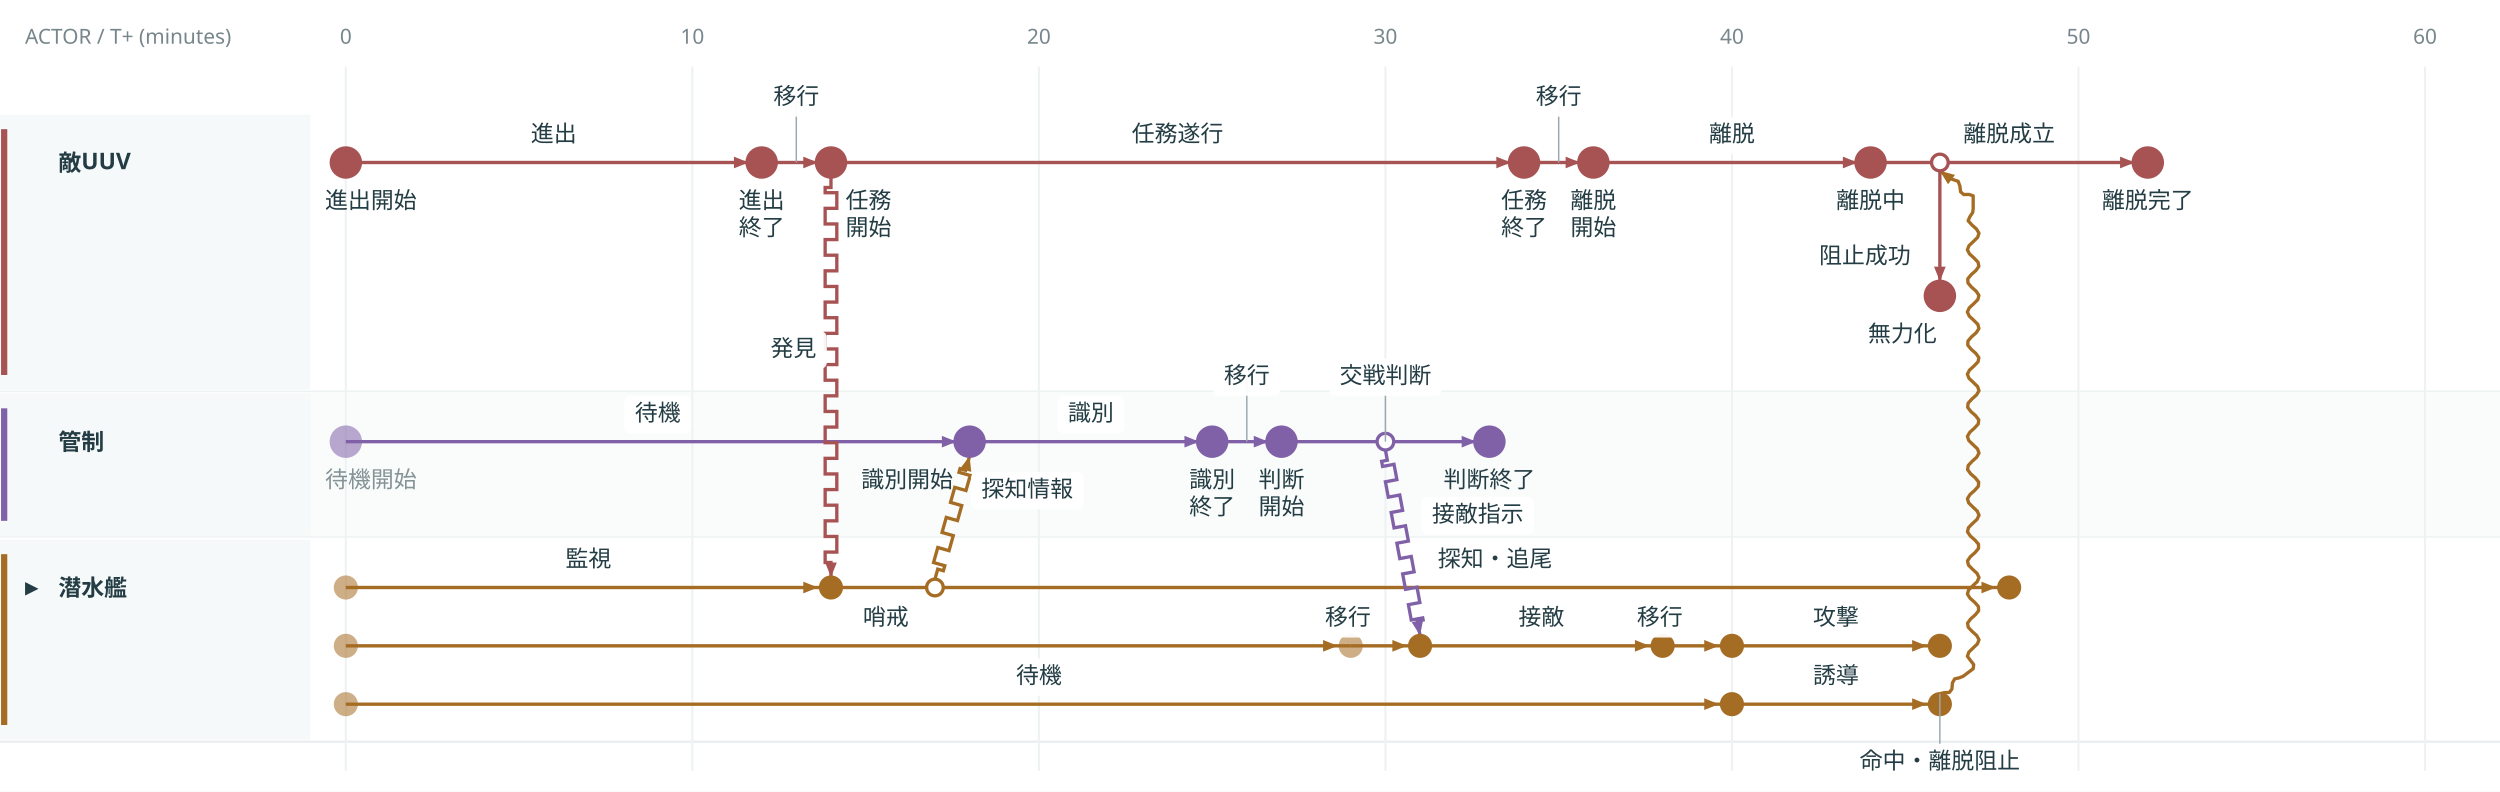
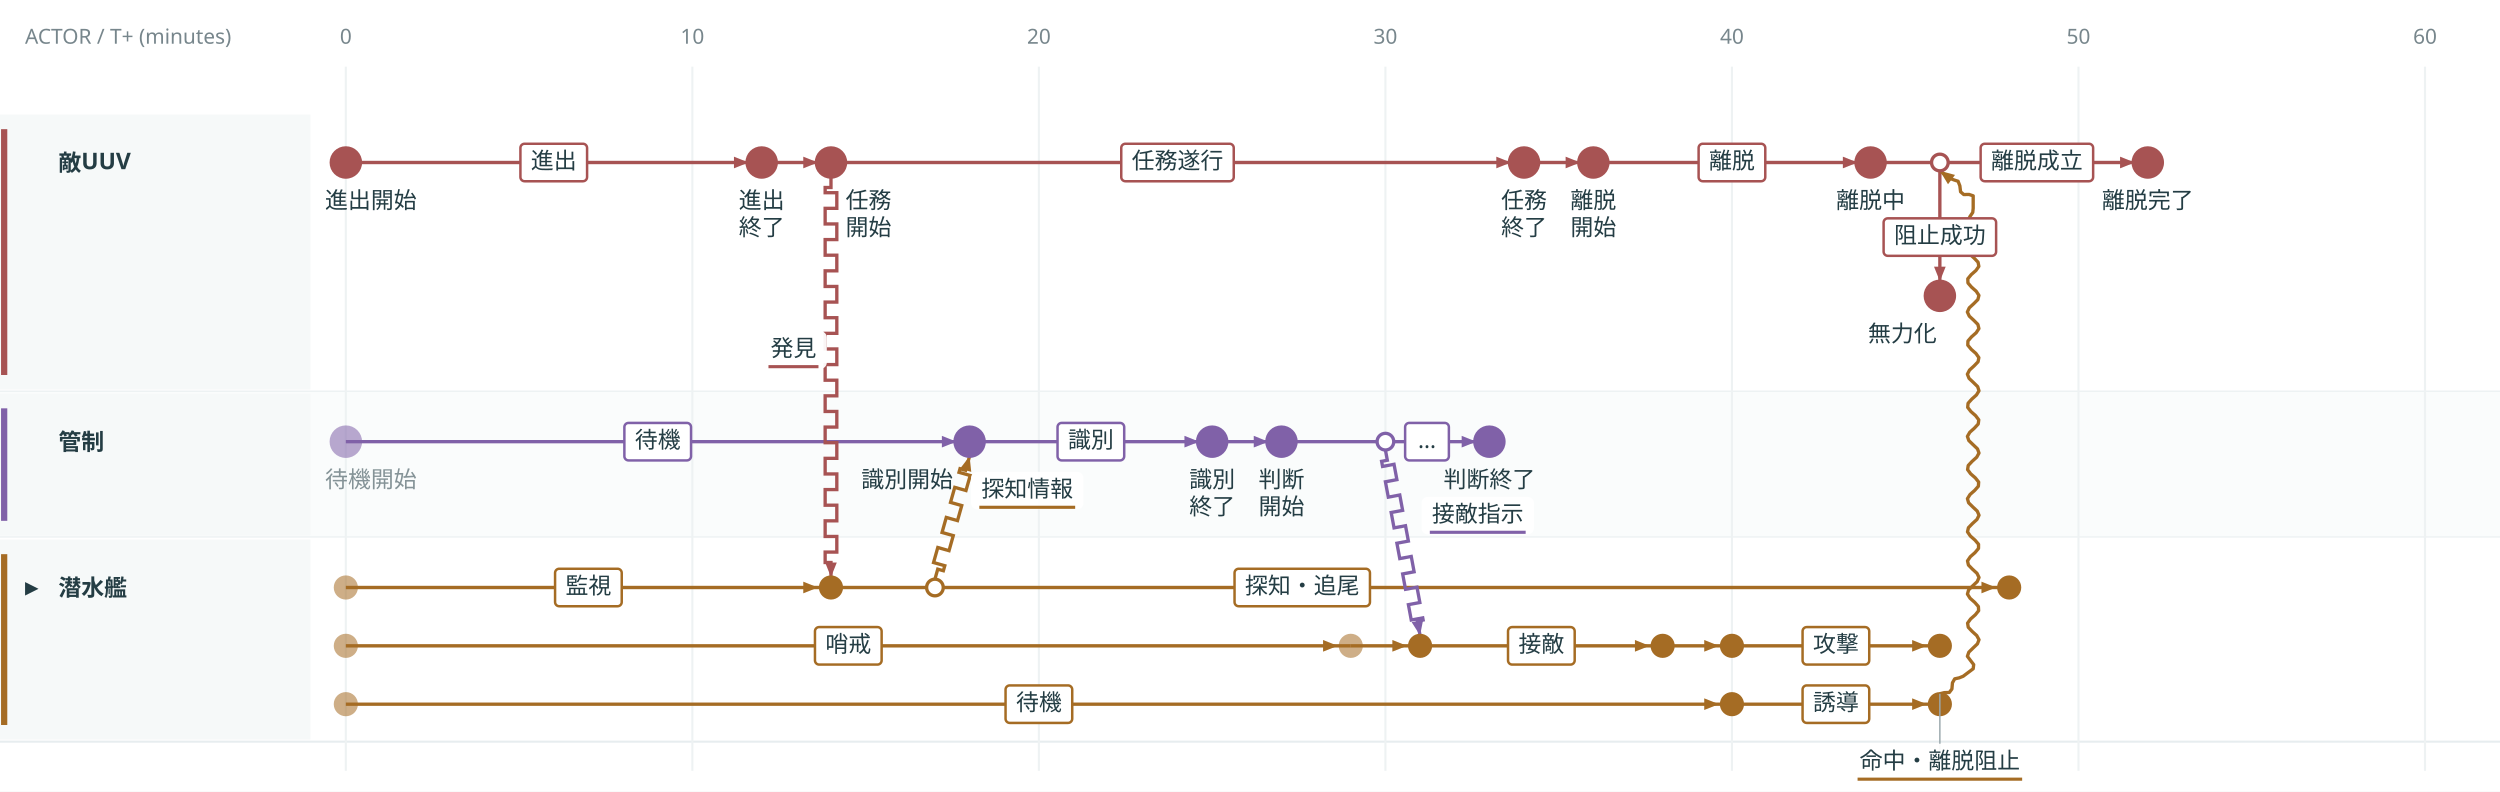
<svg xmlns="http://www.w3.org/2000/svg" width="1200" height="380" viewBox="0 0 1200 380" role="img" aria-label="潜水艦グループ — ソナー・魚雷による任務阻止" font-family="Segoe UI, Noto Sans JP, sans-serif" font-size="11" fill="#243d44" data-view="mission">
  <defs>
    <marker id="arrow" viewBox="0 0 10 10" refX="10" refY="5" markerWidth="7" markerHeight="7" orient="auto-start-reverse" markerUnits="userSpaceOnUse">
      <path d="M0,1 L10,5 L0,9 Z" fill="context-stroke" />
    </marker>
    <marker id="state-arrow" viewBox="0 0 10 10" refX="19" refY="5" markerWidth="7" markerHeight="7" orient="auto-start-reverse" markerUnits="userSpaceOnUse">
      <path d="M0,1 L10,5 L0,9 Z" fill="context-stroke" />
    </marker>
    <clipPath id="time-clip">
      <rect x="152" y="32" width="1048" height="380" />
    </clipPath>
  </defs>
  <rect width="100%" height="100%" fill="white" />
  <rect x="0" y="54" width="1200" height="134" fill="#ffffff" />
  <path d="M0,188 H1200" stroke="#e7edef" />
  <rect x="0" y="188" width="1200" height="70" fill="#fafcfc" />
  <path d="M0,258 H1200" stroke="#e7edef" />
  <rect x="0" y="258" width="1200" height="98" fill="#ffffff" />
  <path d="M0,356 H1200" stroke="#e7edef" />
  <path d="M166,32 V370" stroke="#eef2f3" />
  <text x="166" y="21" text-anchor="middle" font-size="10" fill="#77868c">0</text>
  <path d="M332.333,32 V370" stroke="#eef2f3" />
  <text x="332.333" y="21" text-anchor="middle" font-size="10" fill="#77868c">10</text>
  <path d="M498.667,32 V370" stroke="#eef2f3" />
  <text x="498.667" y="21" text-anchor="middle" font-size="10" fill="#77868c">20</text>
  <path d="M665,32 V370" stroke="#eef2f3" />
  <text x="665" y="21" text-anchor="middle" font-size="10" fill="#77868c">30</text>
  <path d="M831.333,32 V370" stroke="#eef2f3" />
  <text x="831.333" y="21" text-anchor="middle" font-size="10" fill="#77868c">40</text>
  <path d="M997.667,32 V370" stroke="#eef2f3" />
  <text x="997.667" y="21" text-anchor="middle" font-size="10" fill="#77868c">50</text>
  <path d="M1164,32 V370" stroke="#eef2f3" />
  <text x="1164" y="21" text-anchor="middle" font-size="10" fill="#77868c">60</text>
  <text x="12" y="21" font-size="10" fill="#77868c">ACTOR / T+ (minutes)</text>
  <g clip-path="url(#time-clip)">
    <g class="edge task">
      <path class="line" data-polarity="positive" d="M166.00,78.00 L365.60,78.00" fill="none" stroke="#a75353" stroke-width="1.6" opacity="1" stroke-linejoin="round" marker-end="url(#state-arrow)" />
    </g>
    <g class="edge task">
      <path class="line" data-polarity="positive" d="M398.87,78.00 L731.53,78.00" fill="none" stroke="#a75353" stroke-width="1.6" opacity="1" stroke-linejoin="round" marker-end="url(#state-arrow)" />
    </g>
    <g class="edge task">
      <path class="line" data-polarity="positive" d="M764.80,78.00 L897.87,78.00" fill="none" stroke="#a75353" stroke-width="1.6" opacity="1" stroke-linejoin="round" marker-end="url(#state-arrow)" />
    </g>
    <g class="edge task">
      <path class="line" data-polarity="positive" d="M166.00,282.00 L398.87,282.00" fill="none" stroke="#a56c24" stroke-width="1.6" opacity="1" stroke-linejoin="round" marker-end="url(#state-arrow)" />
    </g>
    <g class="edge task">
      <path class="line" data-polarity="positive" d="M398.87,282.00 L964.40,282.00" fill="none" stroke="#a56c24" stroke-width="1.6" opacity="1" stroke-linejoin="round" marker-end="url(#state-arrow)" />
    </g>
    <g class="edge task">
      <path class="line" data-polarity="positive" d="M166.00,212.00 L465.40,212.00" fill="none" stroke="#8061a8" stroke-width="1.6" opacity="1" stroke-linejoin="round" marker-end="url(#state-arrow)" />
    </g>
    <g class="edge task">
      <path class="line" data-polarity="positive" d="M465.40,212.00 L581.83,212.00" fill="none" stroke="#8061a8" stroke-width="1.6" opacity="1" stroke-linejoin="round" marker-end="url(#state-arrow)" />
    </g>
    <g class="edge task">
      <path class="line" data-polarity="positive" d="M615.10,212.00 L714.90,212.00" fill="none" stroke="#8061a8" stroke-width="1.6" opacity="1" stroke-linejoin="round" marker-end="url(#state-arrow)" />
    </g>
    <g class="edge task">
      <path class="line" data-polarity="positive" d="M166.00,310.00 L648.37,310.00" fill="none" stroke="#a56c24" stroke-width="1.6" opacity="1" stroke-linejoin="round" marker-end="url(#state-arrow)" />
    </g>
    <g class="edge task">
      <path class="line" data-polarity="positive" d="M681.63,310.00 L798.07,310.00" fill="none" stroke="#a56c24" stroke-width="1.6" opacity="1" stroke-linejoin="round" marker-end="url(#state-arrow)" />
    </g>
    <g class="edge task">
      <path class="line" data-polarity="positive" d="M831.33,310.00 L931.13,310.00" fill="none" stroke="#a56c24" stroke-width="1.6" opacity="1" stroke-linejoin="round" marker-end="url(#state-arrow)" />
    </g>
    <g class="edge task">
      <path class="line" data-polarity="positive" d="M166.00,338.00 L831.33,338.00" fill="none" stroke="#a56c24" stroke-width="1.6" opacity="1" stroke-linejoin="round" marker-end="url(#state-arrow)" />
    </g>
    <g class="edge task">
      <path class="line" data-polarity="positive" d="M831.33,338.00 L931.13,338.00" fill="none" stroke="#a56c24" stroke-width="1.6" opacity="1" stroke-linejoin="round" marker-end="url(#state-arrow)" />
    </g>
    <g class="edge task">
      <path class="line" data-polarity="positive" d="M365.60,78.00 L398.87,78.00" fill="none" stroke="#a75353" stroke-width="1.6" opacity="1" stroke-linejoin="round" marker-end="url(#state-arrow)" />
    </g>
    <g class="edge task">
      <path class="line" data-polarity="positive" d="M731.53,78.00 L764.80,78.00" fill="none" stroke="#a75353" stroke-width="1.6" opacity="1" stroke-linejoin="round" marker-end="url(#state-arrow)" />
    </g>
    <g class="edge task">
      <path class="line" data-polarity="positive" d="M897.87,78.00 L1030.93,78.00" fill="none" stroke="#a75353" stroke-width="1.6" opacity="1" stroke-linejoin="round" marker-end="url(#state-arrow)" />
    </g>
    <g class="edge task">
      <path class="line" data-polarity="positive" d="M581.83,212.00 L615.10,212.00" fill="none" stroke="#8061a8" stroke-width="1.6" opacity="1" stroke-linejoin="round" marker-end="url(#state-arrow)" />
    </g>
    <g class="edge task">
      <path class="line" data-polarity="positive" d="M648.37,310.00 L681.63,310.00" fill="none" stroke="#a56c24" stroke-width="1.6" opacity="1" stroke-linejoin="round" marker-end="url(#state-arrow)" />
    </g>
    <g class="edge task">
      <path class="line" data-polarity="positive" d="M798.07,310.00 L831.33,310.00" fill="none" stroke="#a56c24" stroke-width="1.6" opacity="1" stroke-linejoin="round" marker-end="url(#state-arrow)" />
    </g>
    <g class="edge outcome">
      <path class="line" data-polarity="positive" d="M931.13,82.00 L931.13,135.00" fill="none" stroke="#a75353" stroke-width="1.6" opacity="1" stroke-linejoin="round" marker-end="url(#arrow)" />
    </g>
    <g class="edge causal">
      <defs>
        <marker id="causal-arrow-20" viewBox="0 0 10 10" refX="10" refY="5" markerWidth="7" markerHeight="7" orient="90" markerUnits="userSpaceOnUse">
          <path d="M0,1 L10,5 L0,9 Z" fill="#a75353" />
        </marker>
      </defs>
      <path class="line" data-polarity="positive" d="M398.87,85.00 L398.87,90.00 L396.07,90.00 L396.07,92.50 L401.67,92.50 L401.67,100.00 L396.07,100.00 L396.07,107.50 L401.67,107.50 L401.67,115.00 L396.07,115.00 L396.07,122.50 L401.67,122.50 L401.67,130.00 L396.07,130.00 L396.07,137.50 L401.67,137.50 L401.67,145.00 L396.07,145.00 L396.07,152.50 L401.67,152.50 L401.67,160.00 L396.07,160.00 L396.07,167.50 L401.67,167.50 L401.67,175.00 L396.07,175.00 L396.07,182.50 L401.67,182.50 L401.67,190.00 L396.07,190.00 L396.07,197.50 L401.67,197.50 L401.67,205.00 L396.07,205.00 L396.07,212.50 L401.67,212.50 L401.67,220.00 L396.07,220.00 L396.07,227.50 L401.67,227.50 L401.67,235.00 L396.07,235.00 L396.07,242.50 L401.67,242.50 L401.67,250.00 L396.07,250.00 L396.07,257.50 L401.67,257.50 L401.67,265.00 L396.07,265.00 L396.07,270.00 L398.87,270.00 L398.87,277.00" fill="none" stroke="#a75353" stroke-width="1.6" opacity="1" stroke-linejoin="miter" marker-end="url(#causal-arrow-20)" />
    </g>
    <g class="edge causal">
      <defs>
        <marker id="causal-arrow-21" viewBox="0 0 10 10" refX="10" refY="5" markerWidth="7" markerHeight="7" orient="-74.256" markerUnits="userSpaceOnUse">
          <path d="M0,1 L10,5 L0,9 Z" fill="#a56c24" />
        </marker>
      </defs>
      <path class="line" data-polarity="positive" d="M448.77,278.00 L450.12,273.19 L452.82,273.95 L453.50,271.54 L448.11,270.02 L450.14,262.80 L455.53,264.32 L457.57,257.10 L452.18,255.58 L454.21,248.37 L459.60,249.89 L461.64,242.67 L456.25,241.15 L458.28,233.93 L463.67,235.45 L465.71,228.23 L460.32,226.71 L460.81,224.98 L463.50,225.74 L465.40,219.00" fill="none" stroke="#a56c24" stroke-width="1.6" opacity="1" stroke-linejoin="miter" marker-end="url(#causal-arrow-21)" />
    </g>
    <g class="edge causal">
      <defs>
        <marker id="causal-arrow-22" viewBox="0 0 10 10" refX="10" refY="5" markerWidth="7" markerHeight="7" orient="79.414" markerUnits="userSpaceOnUse">
          <path d="M0,1 L10,5 L0,9 Z" fill="#8061a8" />
        </marker>
      </defs>
      <path class="line" data-polarity="positive" d="M665.00,216.00 L665.92,220.91 L663.17,221.43 L663.63,223.89 L669.13,222.86 L670.51,230.23 L665.00,231.26 L666.38,238.63 L671.89,237.60 L673.26,244.98 L667.76,246.00 L669.14,253.38 L674.64,252.35 L676.02,259.72 L670.51,260.75 L671.89,268.12 L677.40,267.09 L678.77,274.46 L673.27,275.49 L674.65,282.87 L680.15,281.84 L681.53,289.21 L676.03,290.24 L677.40,297.61 L682.91,296.58 L683.10,297.60 L680.35,298.12 L681.63,305.00" fill="none" stroke="#8061a8" stroke-width="1.6" opacity="1" stroke-linejoin="miter" marker-end="url(#causal-arrow-22)" />
    </g>
    <g class="edge causal">
      <defs>
        <marker id="causal-arrow-23" viewBox="0 0 10 10" refX="10" refY="5" markerWidth="7" markerHeight="7" orient="-143.13" markerUnits="userSpaceOnUse">
          <path d="M0,1 L10,5 L0,9 Z" fill="#a56c24" />
        </marker>
      </defs>
      <path class="line" data-polarity="negative" d="M931.13,333.00 L931.13,333.00 L933.23,332.47 L935.67,332.38 L936.92,330.72 L937.18,327.73 L938.26,325.84 L940.41,325.37 L942.33,324.60 L943.93,323.40 L945.53,322.20 L947.13,321.00 L947.13,321.00 L947.13,321.00 L947.13,321.00 L947.37,319.01 L945.84,317.02 L944.35,315.03 L945.03,313.04 L947.08,311.04 L949.17,309.05 L949.92,307.06 L948.84,305.07 L946.64,303.08 L944.76,301.09 L944.44,299.10 L945.88,297.11 L948.15,295.11 L949.75,293.12 L949.63,291.13 L947.88,289.14 L945.63,287.15 L944.37,285.16 L944.93,283.17 L946.93,281.18 L949.06,279.18 L949.93,277.19 L948.96,275.20 L946.79,273.21 L944.85,271.22 L944.40,269.23 L945.75,267.24 L948.00,265.25 L949.69,263.25 L949.70,261.26 L948.02,259.27 L945.76,257.28 L944.40,255.29 L944.84,253.30 L946.77,251.31 L948.95,249.32 L949.93,247.32 L949.08,245.33 L946.95,243.34 L944.94,241.35 L944.37,239.36 L945.61,237.37 L947.86,235.38 L949.62,233.39 L949.76,231.39 L948.17,229.40 L945.90,227.41 L944.44,225.42 L944.75,223.43 L946.62,221.44 L948.83,219.45 L949.92,217.46 L949.19,215.46 L947.10,213.47 L945.04,211.48 L944.35,209.49 L945.49,207.50 L947.71,205.51 L949.55,203.52 L949.81,201.53 L948.31,199.54 L946.04,197.54 L944.49,195.55 L944.67,193.56 L946.47,191.57 L948.70,189.58 L949.91,187.59 L949.29,185.60 L947.26,183.61 L945.14,181.61 L944.34,179.62 L945.37,177.63 L947.55,175.64 L949.47,173.65 L949.85,171.66 L948.45,169.67 L946.19,167.68 L944.54,165.68 L944.60,163.69 L946.32,161.70 L948.57,159.71 L949.88,157.72 L949.38,155.73 L947.41,153.74 L945.26,151.75 L944.33,149.75 L945.25,147.76 L947.40,145.77 L949.38,143.78 L949.88,141.79 L948.58,139.80 L946.33,137.81 L944.61,135.82 L944.54,133.82 L946.18,131.83 L948.44,129.84 L949.85,127.85 L949.47,125.86 L947.56,123.87 L945.37,121.88 L944.34,119.89 L945.14,117.89 L947.25,115.90 L949.28,113.91 L949.91,111.92 L948.71,109.93 L946.48,107.94 L944.70,105.95 L945.57,103.96 L946.92,101.96 L947.13,99.97 L947.13,97.98 L947.13,95.99 L947.13,94.00 L947.13,94.00 L947.13,94.00 L947.13,94.00 L945.14,93.33 L942.60,93.38 L941.08,92.06 L940.73,89.20 L939.88,87.00 L937.87,86.35 L935.93,85.60 L934.33,84.40 L932.73,83.20 L931.13,82.00 L931.13,82.00" fill="none" stroke="#a56c24" stroke-width="1.6" opacity="1" stroke-linejoin="round" marker-end="url(#causal-arrow-23)" />
    </g>
    <g class="junction" data-time="46">
      <circle cx="931.133" cy="78" r="4" fill="white" stroke="#a75353" stroke-width="1.6" />
    </g>
    <g class="junction" data-time="17">
      <circle cx="448.767" cy="282" r="4" fill="white" stroke="#a56c24" stroke-width="1.6" />
    </g>
    <g class="junction" data-time="30">
      <circle cx="665" cy="212" r="4" fill="white" stroke="#8061a8" stroke-width="1.6" />
    </g>
    <g class="state" opacity="1">
      <circle class="body" cx="166" cy="78" r="7" fill="#a75353" stroke="#a75353" stroke-width="1.6" />
      <text x="178" y="100" text-anchor="middle" font-size="11">進出開始</text>
    </g>
    <g class="state" opacity="1">
      <circle class="body" cx="365.6" cy="78" r="7" fill="#a75353" stroke="#a75353" stroke-width="1.6" />
      <text x="365.6" y="100" text-anchor="middle" font-size="11">進出</text>
      <text x="365.6" y="113" text-anchor="middle" font-size="11">終了</text>
    </g>
    <g class="state" opacity="1">
      <circle class="body" cx="398.867" cy="78" r="7" fill="#a75353" stroke="#a75353" stroke-width="1.6" />
      <text x="416.867" y="100" text-anchor="middle" font-size="11">任務</text>
      <text x="416.867" y="113" text-anchor="middle" font-size="11">開始</text>
    </g>
    <g class="state" opacity="1">
      <circle class="body" cx="731.533" cy="78" r="7" fill="#a75353" stroke="#a75353" stroke-width="1.6" />
      <text x="731.533" y="100" text-anchor="middle" font-size="11">任務</text>
      <text x="731.533" y="113" text-anchor="middle" font-size="11">終了</text>
    </g>
    <g class="state" opacity="1">
      <circle class="body" cx="764.8" cy="78" r="7" fill="#a75353" stroke="#a75353" stroke-width="1.6" />
      <text x="764.8" y="100" text-anchor="middle" font-size="11">離脱</text>
      <text x="764.8" y="113" text-anchor="middle" font-size="11">開始</text>
    </g>
    <g class="state" opacity="1">
      <circle class="body" cx="897.867" cy="78" r="7" fill="#a75353" stroke="#a75353" stroke-width="1.6" />
      <text x="897.867" y="100" text-anchor="middle" font-size="11">離脱中</text>
    </g>
    <g class="state" opacity="1">
      <circle class="body" cx="931.133" cy="142" r="7" fill="#a75353" stroke="#a75353" stroke-width="1.6" />
      <text x="913.133" y="164" text-anchor="middle" font-size="11">無力化</text>
    </g>
    <g class="state" opacity="1">
      <circle class="body" cx="1030.933" cy="78" r="7" fill="#a75353" stroke="#a75353" stroke-width="1.6" />
      <text x="1030.933" y="100" text-anchor="middle" font-size="11">離脱完了</text>
    </g>
    <g class="state" opacity="0.55">
      <circle class="body" cx="166" cy="212" r="7" fill="#8061a8" stroke="#8061a8" stroke-width="1.6" />
      <text x="178" y="234" text-anchor="middle" font-size="11">待機開始</text>
    </g>
    <g class="state" opacity="1">
      <circle class="body" cx="465.4" cy="212" r="7" fill="#8061a8" stroke="#8061a8" stroke-width="1.6" />
      <text x="435.4" y="234" text-anchor="middle" font-size="11">識別開始</text>
    </g>
    <g class="state" opacity="1">
      <circle class="body" cx="581.833" cy="212" r="7" fill="#8061a8" stroke="#8061a8" stroke-width="1.6" />
      <text x="581.833" y="234" text-anchor="middle" font-size="11">識別</text>
      <text x="581.833" y="247" text-anchor="middle" font-size="11">終了</text>
    </g>
    <g class="state" opacity="1">
      <circle class="body" cx="615.1" cy="212" r="7" fill="#8061a8" stroke="#8061a8" stroke-width="1.6" />
      <text x="615.1" y="234" text-anchor="middle" font-size="11">判断</text>
      <text x="615.1" y="247" text-anchor="middle" font-size="11">開始</text>
    </g>
    <g class="state" opacity="1">
      <circle class="body" cx="714.9" cy="212" r="7" fill="#8061a8" stroke="#8061a8" stroke-width="1.6" />
      <text x="714.9" y="234" text-anchor="middle" font-size="11">判断終了</text>
    </g>
    <g class="state" opacity="0.55">
      <circle class="body" cx="166" cy="282" r="5" fill="#a56c24" stroke="#a56c24" stroke-width="1.6" />
    </g>
    <g class="state" opacity="0.55">
      <circle class="body" cx="166" cy="310" r="5" fill="#a56c24" stroke="#a56c24" stroke-width="1.6" />
    </g>
    <g class="state" opacity="0.55">
      <circle class="body" cx="166" cy="338" r="5" fill="#a56c24" stroke="#a56c24" stroke-width="1.6" />
    </g>
    <g class="state" opacity="1">
      <circle class="body" cx="398.867" cy="282" r="5" fill="#a56c24" stroke="#a56c24" stroke-width="1.6" />
    </g>
    <g class="state" opacity="0.55">
      <circle class="body" cx="648.367" cy="310" r="5" fill="#a56c24" stroke="#a56c24" stroke-width="1.6" />
    </g>
    <g class="state" opacity="1">
      <circle class="body" cx="681.633" cy="310" r="5" fill="#a56c24" stroke="#a56c24" stroke-width="1.6" />
    </g>
    <g class="state" opacity="1">
      <circle class="body" cx="798.067" cy="310" r="5" fill="#a56c24" stroke="#a56c24" stroke-width="1.6" />
    </g>
    <g class="state" opacity="1">
      <circle class="body" cx="831.333" cy="310" r="5" fill="#a56c24" stroke="#a56c24" stroke-width="1.6" />
    </g>
    <g class="state" opacity="1">
      <circle class="body" cx="831.333" cy="338" r="5" fill="#a56c24" stroke="#a56c24" stroke-width="1.6" />
    </g>
    <g class="state" opacity="1">
      <circle class="body" cx="931.133" cy="310" r="5" fill="#a56c24" stroke="#a56c24" stroke-width="1.6" />
    </g>
    <g class="state" opacity="1">
      <circle class="body" cx="931.133" cy="338" r="5" fill="#a56c24" stroke="#a56c24" stroke-width="1.6" />
    </g>
    <g class="state" opacity="1">
      <circle class="body" cx="964.4" cy="282" r="5" fill="#a56c24" stroke="#a56c24" stroke-width="1.6" />
    </g>
-     <g class="edge-label">
-       <rect x="249.8" y="56" width="32" height="18" rx="3" fill="white" fill-opacity=".94" />
-       <text x="265.8" y="68" text-anchor="middle">進出</text>
-     </g>
-     <g class="edge-label">
-       <rect x="538.2" y="56" width="54" height="18" rx="3" fill="white" fill-opacity=".94" />
-       <text x="565.2" y="68" text-anchor="middle">任務遂行</text>
-     </g>
-     <g class="edge-label">
-       <rect x="815.333" y="56" width="32" height="18" rx="3" fill="white" fill-opacity=".94" />
-       <text x="831.333" y="68" text-anchor="middle">離脱</text>
-     </g>
-     <g class="edge-label">
-       <rect x="266.433" y="260" width="32" height="18" rx="3" fill="white" fill-opacity=".94" />
-       <text x="282.433" y="272" text-anchor="middle">監視</text>
-     </g>
-     <g class="edge-label">
-       <rect x="685.133" y="260" width="65" height="18" rx="3" fill="white" fill-opacity=".94" />
-       <text x="717.633" y="272" text-anchor="middle">探知・追尾</text>
-     </g>
-     <g class="edge-label">
-       <rect x="299.7" y="190" width="32" height="18" rx="3" fill="white" fill-opacity=".94" />
-       <text x="315.7" y="202" text-anchor="middle">待機</text>
-     </g>
-     <g class="edge-label">
-       <rect x="507.617" y="190" width="32" height="18" rx="3" fill="white" fill-opacity=".94" />
-       <text x="523.617" y="202" text-anchor="middle">識別</text>
-     </g>
-     <g class="edge-label">
-       <path class="label-leader" d="M665,212 L665,181" stroke="#9aa8ad" stroke-width="0.7" fill="none" />
-       <rect x="638" y="172" width="54" height="18" rx="3" fill="white" fill-opacity=".94" />
-       <text x="665" y="184" text-anchor="middle">交戦判断</text>
-     </g>
-     <g class="edge-label">
-       <rect x="409.183" y="288" width="32" height="18" rx="3" fill="white" fill-opacity=".94" />
-       <text x="425.183" y="300" text-anchor="middle">哨戒</text>
-     </g>
-     <g class="edge-label">
-       <rect x="723.85" y="288" width="32" height="18" rx="3" fill="white" fill-opacity=".94" />
-       <text x="739.85" y="300" text-anchor="middle">接敵</text>
-     </g>
-     <g class="edge-label">
-       <rect x="865.233" y="288" width="32" height="18" rx="3" fill="white" fill-opacity=".94" />
-       <text x="881.233" y="300" text-anchor="middle">攻撃</text>
-     </g>
-     <g class="edge-label">
-       <rect x="482.667" y="316" width="32" height="18" rx="3" fill="white" fill-opacity=".94" />
-       <text x="498.667" y="328" text-anchor="middle">待機</text>
-     </g>
-     <g class="edge-label">
-       <rect x="865.233" y="316" width="32" height="18" rx="3" fill="white" fill-opacity=".94" />
-       <text x="881.233" y="328" text-anchor="middle">誘導</text>
-     </g>
-     <g class="edge-label">
-       <path class="label-leader" d="M382.233,78 L382.233,47" stroke="#9aa8ad" stroke-width="0.7" fill="none" />
-       <rect x="366.233" y="38" width="32" height="18" rx="3" fill="white" fill-opacity=".94" />
-       <text x="382.233" y="50" text-anchor="middle">移行</text>
-     </g>
-     <g class="edge-label">
-       <path class="label-leader" d="M748.167,78 L748.167,47" stroke="#9aa8ad" stroke-width="0.7" fill="none" />
-       <rect x="732.167" y="38" width="32" height="18" rx="3" fill="white" fill-opacity=".94" />
-       <text x="748.167" y="50" text-anchor="middle">移行</text>
-     </g>
-     <g class="edge-label">
-       <rect x="937.4" y="56" width="54" height="18" rx="3" fill="white" fill-opacity=".94" />
-       <text x="964.4" y="68" text-anchor="middle">離脱成立</text>
-     </g>
-     <g class="edge-label">
-       <path class="label-leader" d="M598.467,212 L598.467,181" stroke="#9aa8ad" stroke-width="0.7" fill="none" />
-       <rect x="582.467" y="172" width="32" height="18" rx="3" fill="white" fill-opacity=".94" />
-       <text x="598.467" y="184" text-anchor="middle">移行</text>
-     </g>
-     <g class="edge-label">
-       <rect x="631" y="288" width="32" height="18" rx="3" fill="white" fill-opacity=".94" />
-       <text x="647" y="300" text-anchor="middle">移行</text>
-     </g>
-     <g class="edge-label">
-       <rect x="780.7" y="288" width="32" height="18" rx="3" fill="white" fill-opacity=".94" />
-       <text x="796.7" y="300" text-anchor="middle">移行</text>
-     </g>
-     <g class="edge-label">
-       <rect x="868.133" y="114.5" width="54" height="18" rx="3" fill="white" fill-opacity=".94" />
-       <text x="895.133" y="126.5" text-anchor="middle">阻止成功</text>
-     </g>
-     <g class="edge-label">
-       <rect x="364.867" y="159" width="32" height="18" rx="3" fill="white" fill-opacity=".94" />
+     <g class="edge-label task-label">
+       <rect class="label-frame" x="249.8" y="69" width="32" height="18" rx="2" fill="white" fill-opacity="1" stroke="#a75353" stroke-width="1.2" />
+       <text x="265.8" y="81" text-anchor="middle">進出</text>
+     </g>
+     <g class="edge-label task-label">
+       <rect class="label-frame" x="538.2" y="69" width="54" height="18" rx="2" fill="white" fill-opacity="1" stroke="#a75353" stroke-width="1.2" />
+       <text x="565.2" y="81" text-anchor="middle">任務遂行</text>
+     </g>
+     <g class="edge-label task-label">
+       <rect class="label-frame" x="815.333" y="69" width="32" height="18" rx="2" fill="white" fill-opacity="1" stroke="#a75353" stroke-width="1.2" />
+       <text x="831.333" y="81" text-anchor="middle">離脱</text>
+     </g>
+     <g class="edge-label task-label">
+       <rect class="label-frame" x="266.433" y="273" width="32" height="18" rx="2" fill="white" fill-opacity="1" stroke="#a56c24" stroke-width="1.2" />
+       <text x="282.433" y="285" text-anchor="middle">監視</text>
+     </g>
+     <g class="edge-label task-label">
+       <rect class="label-frame" x="592.58" y="273" width="65" height="18" rx="2" fill="white" fill-opacity="1" stroke="#a56c24" stroke-width="1.2" />
+       <text x="625.08" y="285" text-anchor="middle">探知・追尾</text>
+     </g>
+     <g class="edge-label task-label">
+       <rect class="label-frame" x="299.7" y="203" width="32" height="18" rx="2" fill="white" fill-opacity="1" stroke="#8061a8" stroke-width="1.2" />
+       <text x="315.7" y="215" text-anchor="middle">待機</text>
+     </g>
+     <g class="edge-label task-label">
+       <rect class="label-frame" x="507.617" y="203" width="32" height="18" rx="2" fill="white" fill-opacity="1" stroke="#8061a8" stroke-width="1.2" />
+       <text x="523.617" y="215" text-anchor="middle">識別</text>
+     </g>
+     <g class="edge-label task-label">
+       <rect class="label-frame" x="674.46" y="203" width="21" height="18" rx="2" fill="white" fill-opacity="1" stroke="#8061a8" stroke-width="1.2" />
+       <text x="684.96" y="215" text-anchor="middle">…</text>
+     </g>
+     <g class="edge-label task-label">
+       <rect class="label-frame" x="391.183" y="301" width="32" height="18" rx="2" fill="white" fill-opacity="1" stroke="#a56c24" stroke-width="1.2" />
+       <text x="407.183" y="313" text-anchor="middle">哨戒</text>
+     </g>
+     <g class="edge-label task-label">
+       <rect class="label-frame" x="723.85" y="301" width="32" height="18" rx="2" fill="white" fill-opacity="1" stroke="#a56c24" stroke-width="1.2" />
+       <text x="739.85" y="313" text-anchor="middle">接敵</text>
+     </g>
+     <g class="edge-label task-label">
+       <rect class="label-frame" x="865.233" y="301" width="32" height="18" rx="2" fill="white" fill-opacity="1" stroke="#a56c24" stroke-width="1.2" />
+       <text x="881.233" y="313" text-anchor="middle">攻撃</text>
+     </g>
+     <g class="edge-label task-label">
+       <rect class="label-frame" x="482.667" y="329" width="32" height="18" rx="2" fill="white" fill-opacity="1" stroke="#a56c24" stroke-width="1.2" />
+       <text x="498.667" y="341" text-anchor="middle">待機</text>
+     </g>
+     <g class="edge-label task-label">
+       <rect class="label-frame" x="865.233" y="329" width="32" height="18" rx="2" fill="white" fill-opacity="1" stroke="#a56c24" stroke-width="1.2" />
+       <text x="881.233" y="341" text-anchor="middle">誘導</text>
+     </g>
+     <g class="edge-label task-label">
+       <rect class="label-frame" x="950.707" y="69" width="54" height="18" rx="2" fill="white" fill-opacity="1" stroke="#a75353" stroke-width="1.2" />
+       <text x="977.707" y="81" text-anchor="middle">離脱成立</text>
+     </g>
+     <g class="edge-label task-label">
+       <rect class="label-frame" x="904.133" y="104.8" width="54" height="18" rx="2" fill="white" fill-opacity="1" stroke="#a75353" stroke-width="1.2" />
+       <text x="931.133" y="116.8" text-anchor="middle">阻止成功</text>
+     </g>
+     <g class="edge-label causal-label">
+       <rect class="label-background" x="364.867" y="159" width="32" height="18" rx="3" fill="white" fill-opacity="0.94" />
+       <path class="label-underline" d="M368.867,176 H392.867" fill="none" stroke="#a75353" stroke-width="1.5" />
      <text x="380.867" y="171" text-anchor="middle">発見</text>
    </g>
-     <g class="edge-label">
-       <rect x="466.083" y="226.5" width="54" height="18" rx="3" fill="white" fill-opacity=".94" />
+     <g class="edge-label causal-label">
+       <rect class="label-background" x="466.083" y="226.5" width="54" height="18" rx="3" fill="white" fill-opacity="0.94" />
+       <path class="label-underline" d="M470.083,243.5 H516.083" fill="none" stroke="#a56c24" stroke-width="1.5" />
      <text x="493.083" y="238.5" text-anchor="middle">探知情報</text>
    </g>
-     <g class="edge-label">
-       <rect x="682.317" y="238.5" width="54" height="18" rx="3" fill="white" fill-opacity=".94" />
+     <g class="edge-label causal-label">
+       <rect class="label-background" x="682.317" y="238.5" width="54" height="18" rx="3" fill="white" fill-opacity="0.94" />
+       <path class="label-underline" d="M686.317,255.5 H732.317" fill="none" stroke="#8061a8" stroke-width="1.5" />
      <text x="709.317" y="250.5" text-anchor="middle">接敵指示</text>
    </g>
-     <g class="edge-label">
+     <g class="edge-label causal-label">
      <path class="label-leader" d="M931.133,333 L931.133,366" stroke="#9aa8ad" stroke-width="0.7" fill="none" />
-       <rect x="887.633" y="357" width="87" height="18" rx="3" fill="white" fill-opacity=".94" />
+       <rect class="label-background" x="887.633" y="357" width="87" height="18" rx="3" fill="white" fill-opacity="0.94" />
+       <path class="label-underline" d="M891.633,374 H970.633" fill="none" stroke="#a56c24" stroke-width="1.5" />
      <text x="931.133" y="369" text-anchor="middle">命中・離脱阻止</text>
    </g>
  </g>
  <g class="actor">
    <rect x="0" y="55" width="149" height="132" fill="#f6f9f9" />
    <path d="M2,62 V180" stroke="#a75353" stroke-width="3" />
    <text x="28" y="82" font-weight="600" font-size="11">敵UUV</text>
  </g>
  <g class="actor">
    <rect x="0" y="189" width="149" height="68" fill="#f6f9f9" />
    <path d="M2,196 V250" stroke="#8061a8" stroke-width="3" />
    <text x="28" y="216" font-weight="600" font-size="11">管制</text>
  </g>
  <g class="actor">
    <rect x="0" y="259" width="149" height="96" fill="#f6f9f9" />
    <path d="M2,266 V348" stroke="#a56c24" stroke-width="3" />
    <text class="collapse-toggle" data-collapse="uuv" x="12" y="286" font-size="13">▸</text>
    <text x="28" y="286" font-weight="600" font-size="11">潜水艦</text>
  </g>
</svg>
